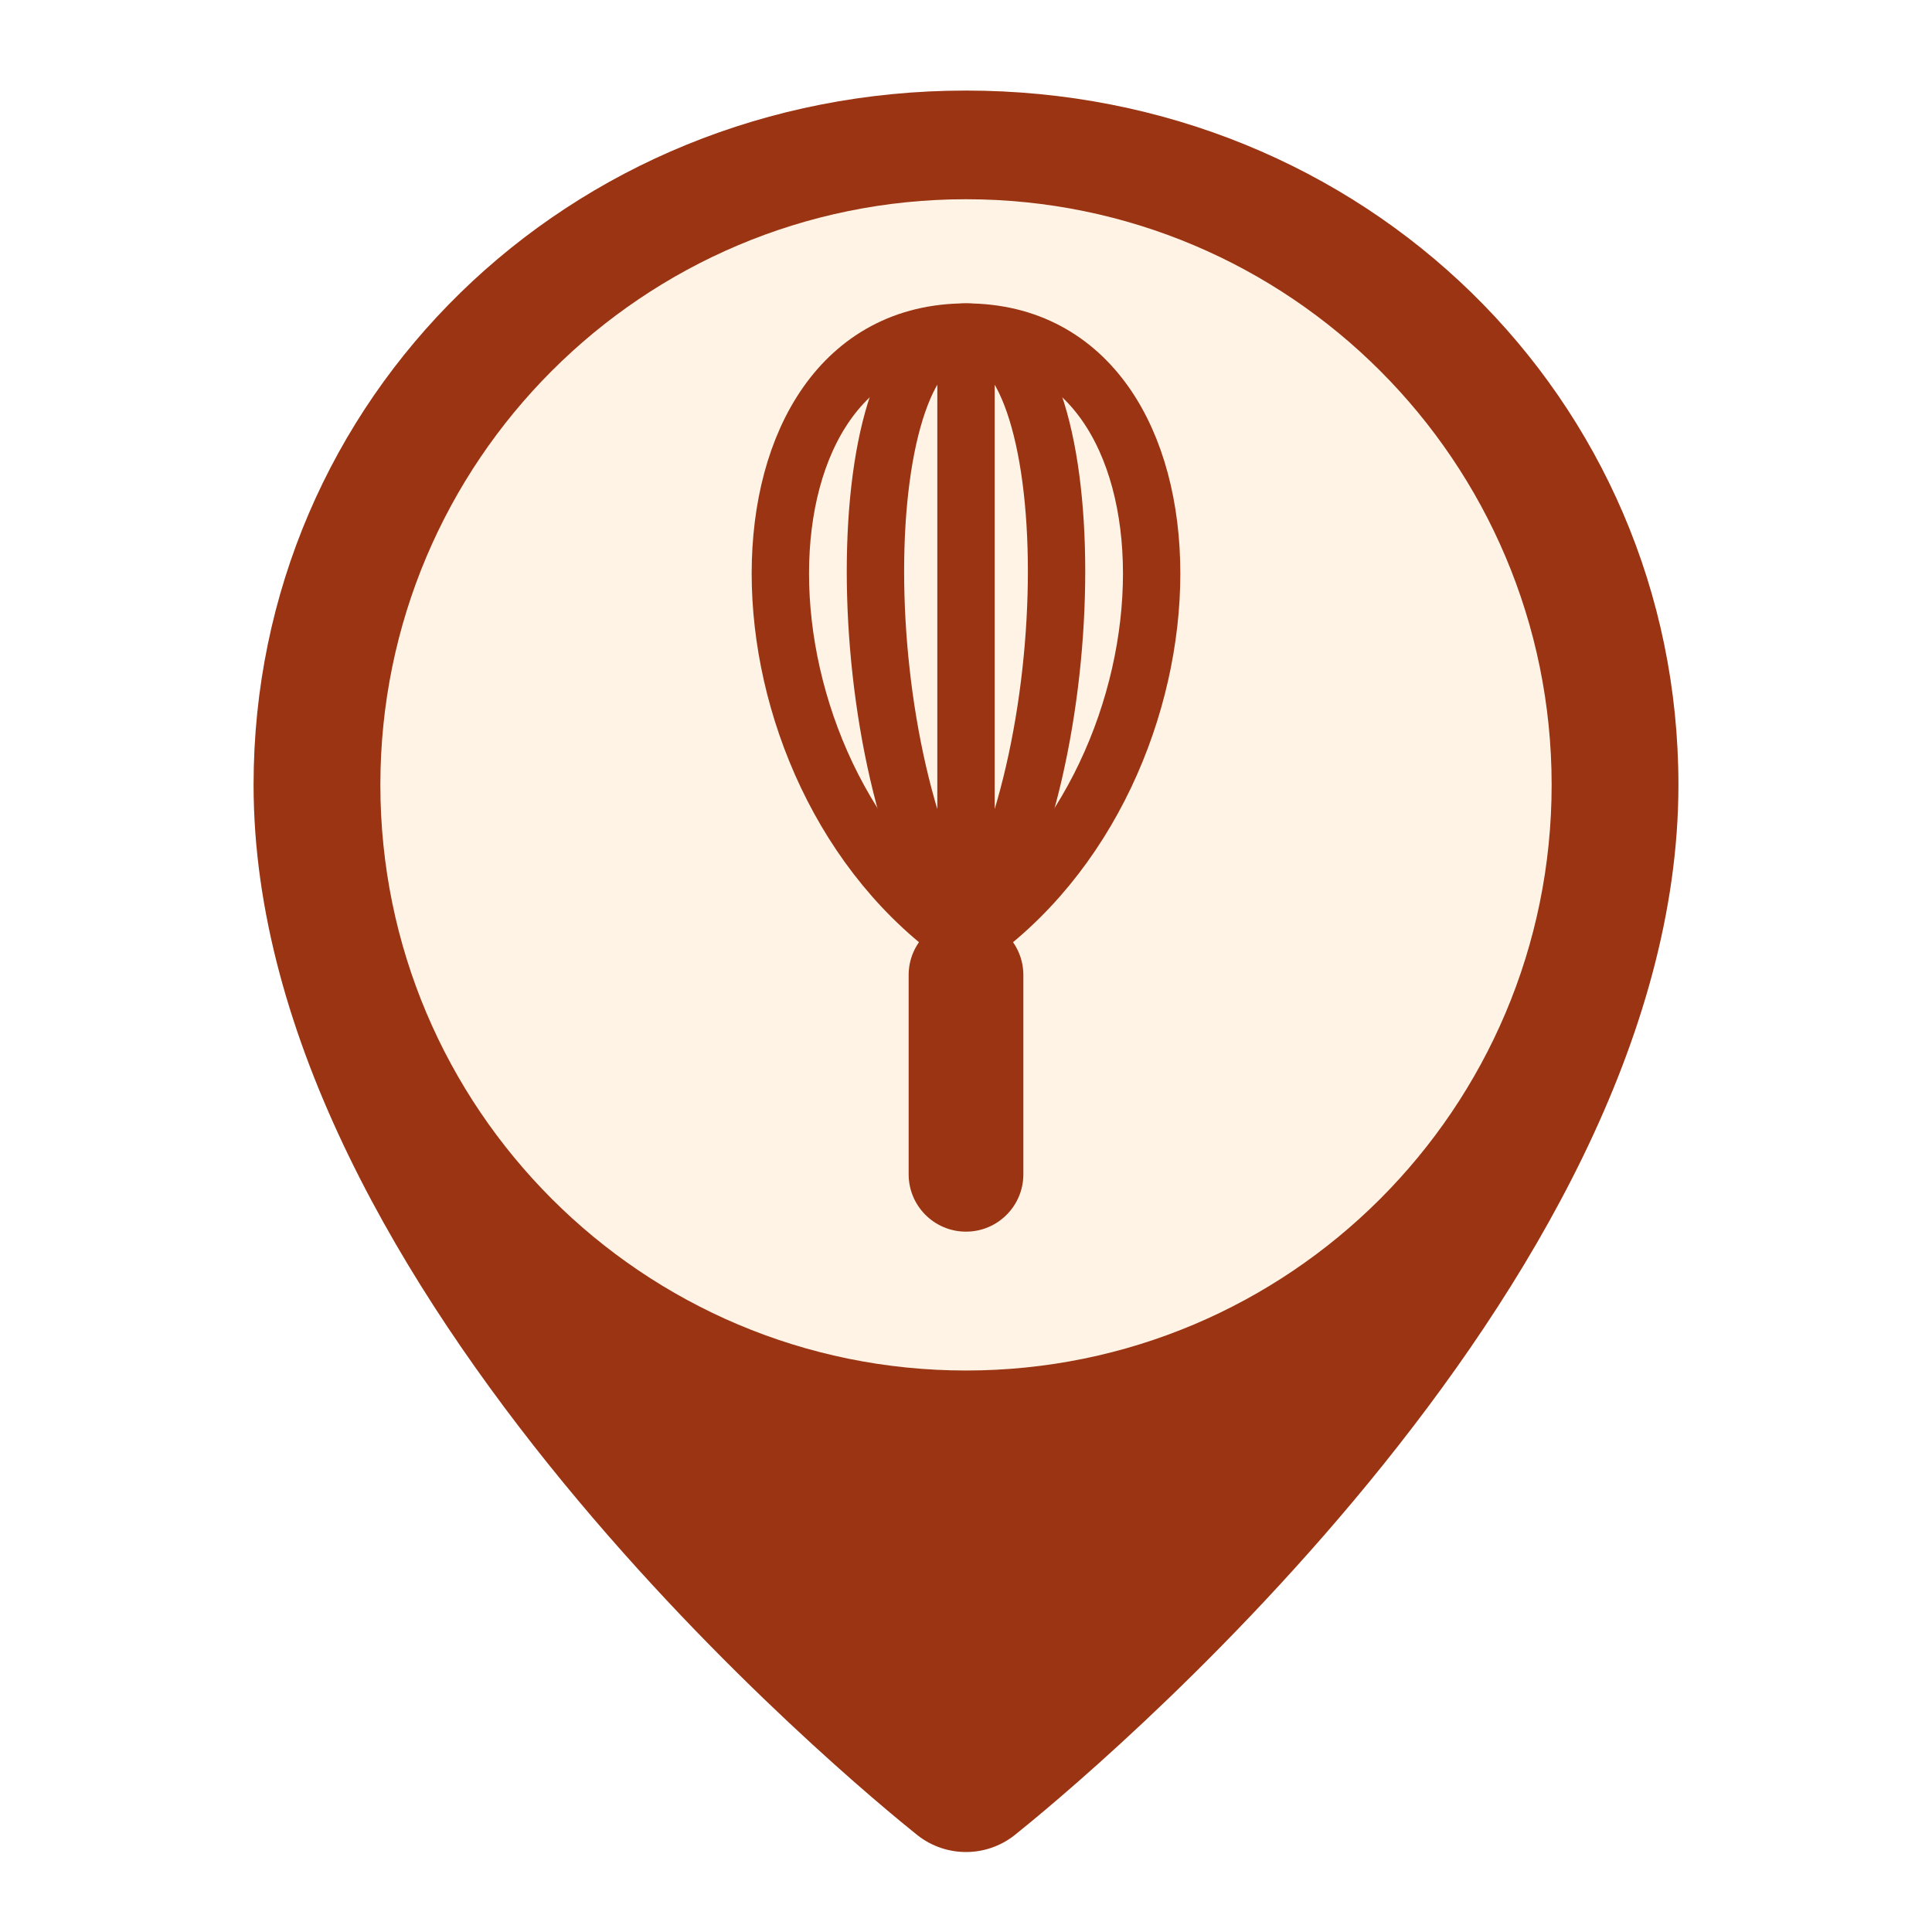
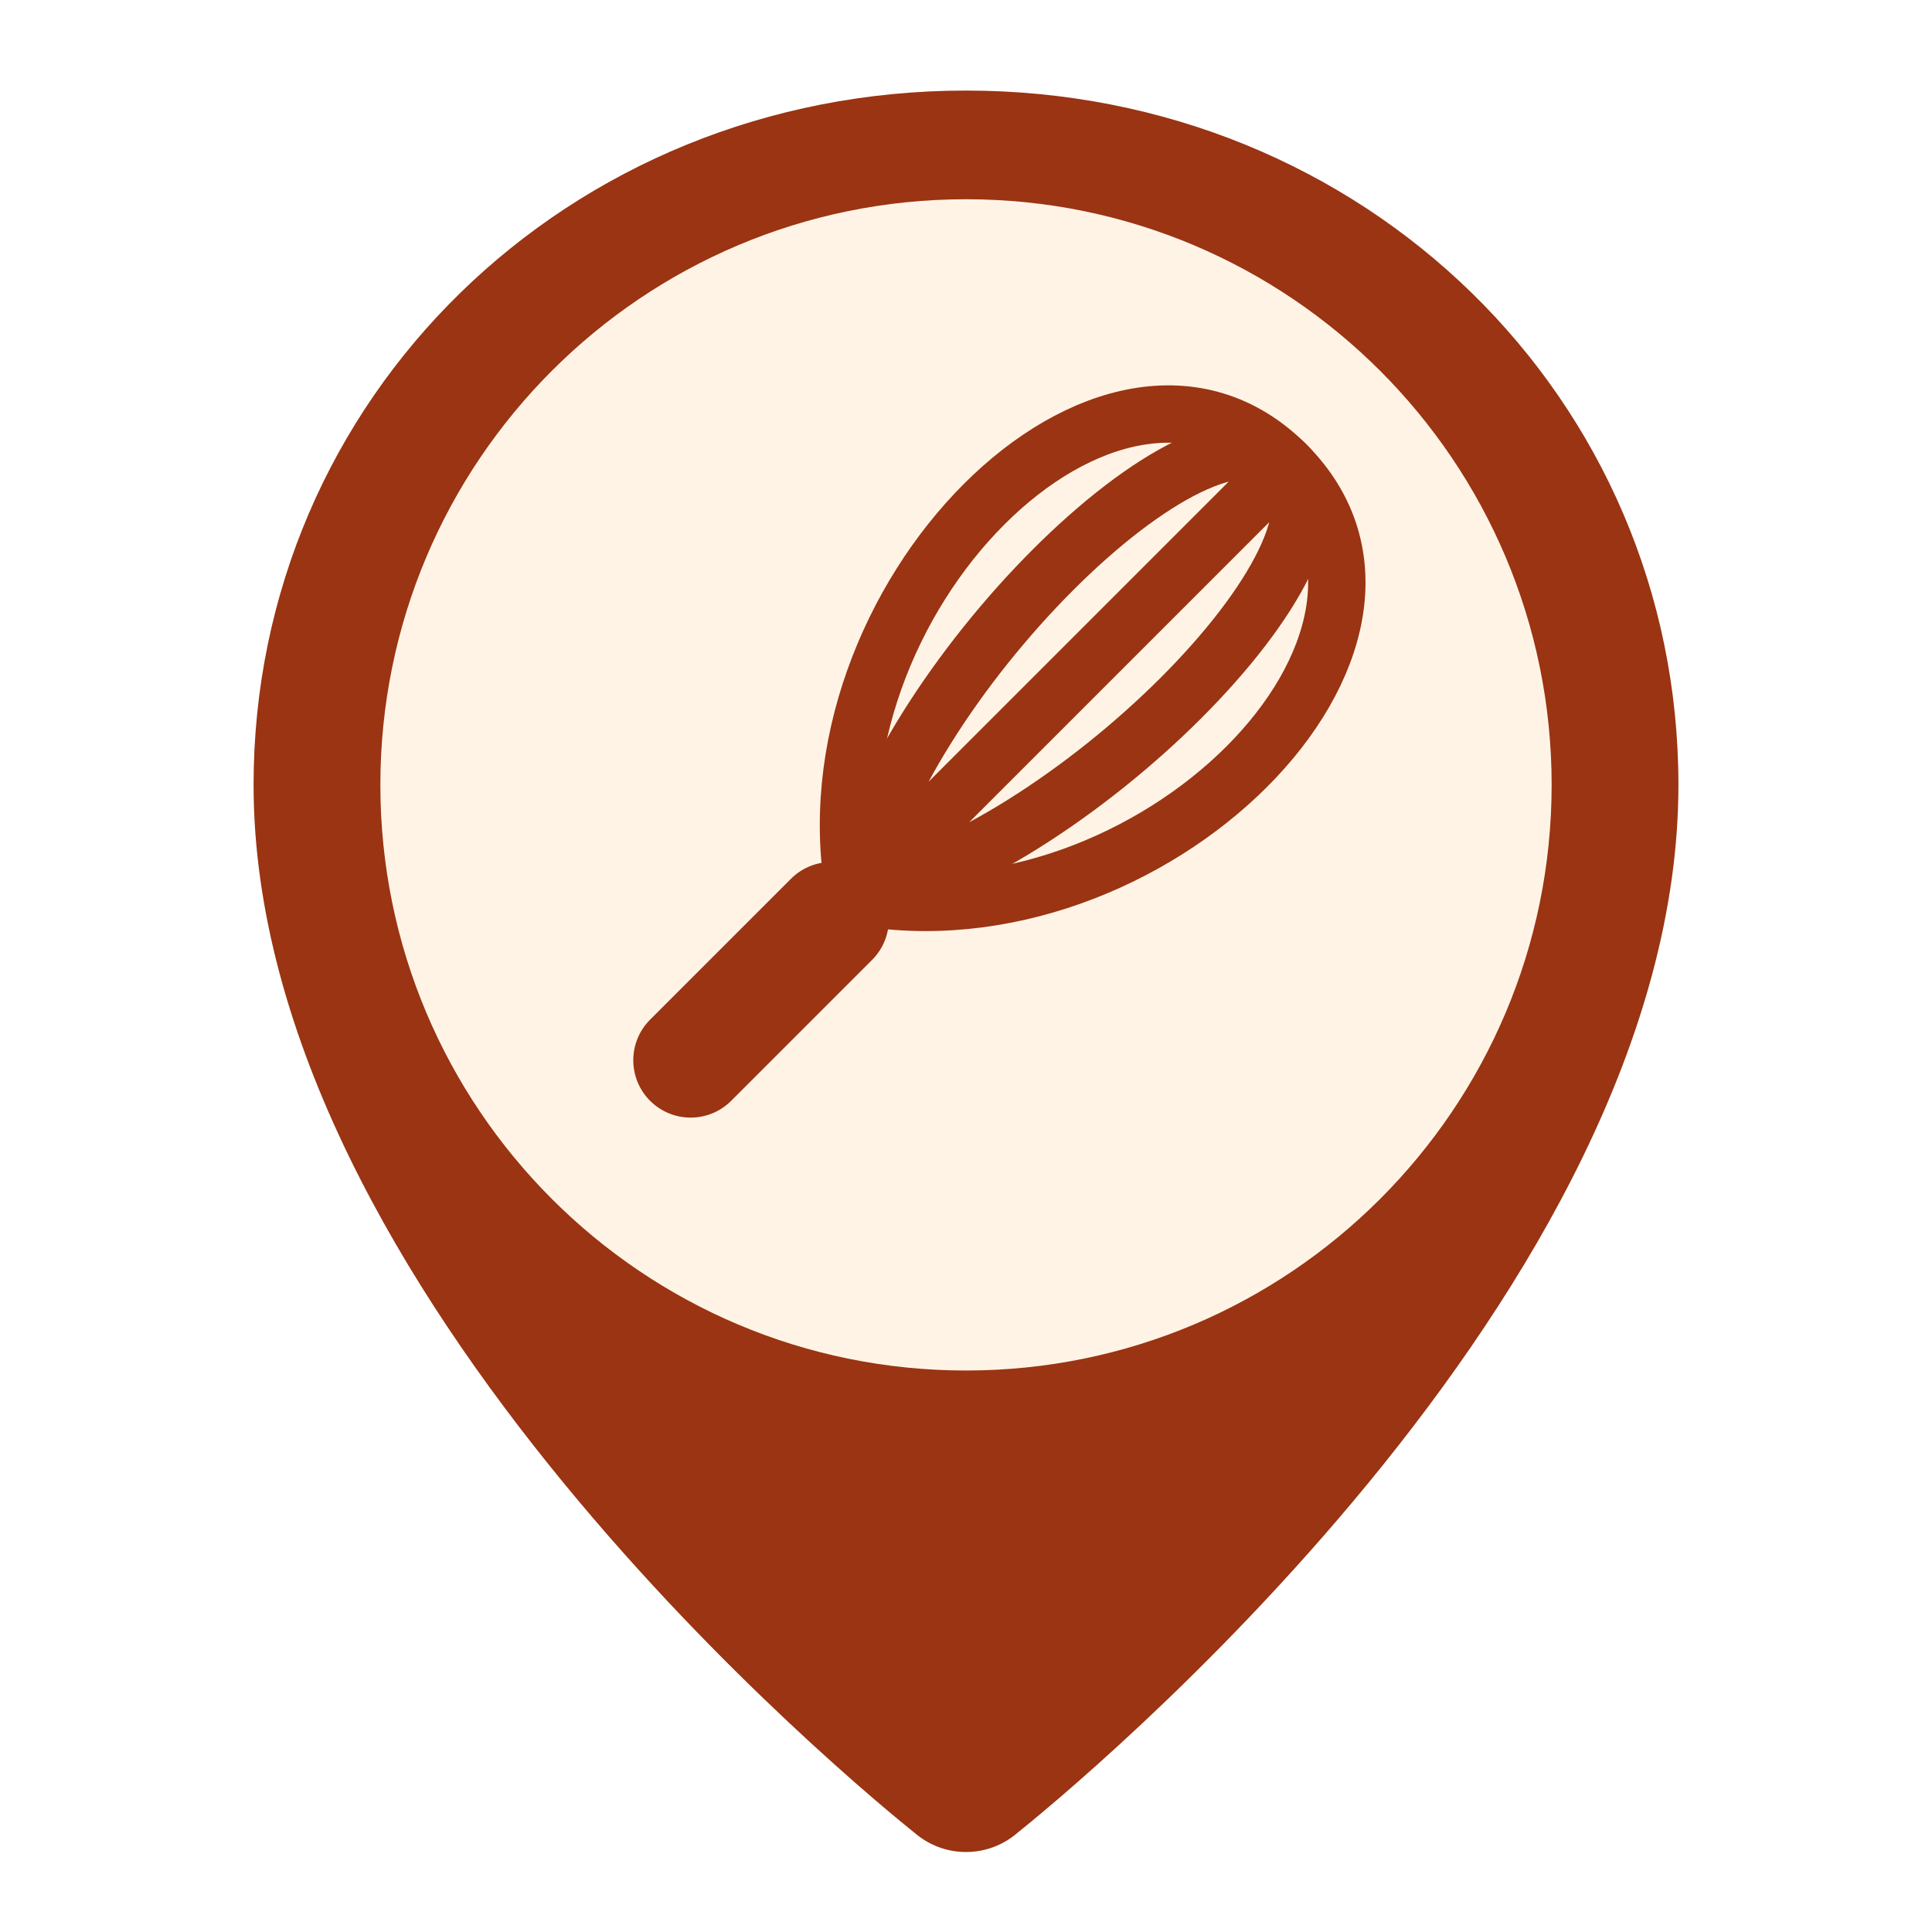
<svg xmlns="http://www.w3.org/2000/svg" viewBox="0 0 32 32">
  <symbol id="pin" viewBox="0 0 32 32">
    <path d="M16 1.5C9.4 1.5 4.2 6.6 4.2 13c0 8.4 10 16.6 11 17.4a1.3 1.3 0 0 0 1.6 0c1-.8 11-9 11-17.4C27.8 6.6 22.6 1.5 16 1.5z" fill="#9A3412" />
    <circle cx="16" cy="13" r="9.7" fill="#FFF3E6" />
-     <g fill="none" stroke="#9A3412" stroke-width="0.95" stroke-linecap="round" stroke-linejoin="round">
-       <path d="M16 15.6C11.9 12.8 11.9 5.5 16 5.5s4.1 7.3 0 10.1z" />
-       <path d="M16 15.6c-2-2.9-2-10.1 0-10.1s2 7.2 0 10.1zM16 5.5v10.1" />
+     <g transform="rotate(45 16 13)">
+       <g fill="none" stroke="#9A3412" stroke-width="0.95" stroke-linecap="round" stroke-linejoin="round">
+         <path d="M16 15.6C11.9 12.8 11.9 5.5 16 5.5s4.1 7.3 0 10.1z" />
+         <path d="M16 15.6c-2-2.9-2-10.1 0-10.1s2 7.2 0 10.1zM16 5.5v10.1" />
+       </g>
+       <rect x="15.05" y="15.2" width="1.9" height="5.2" rx="0.95" fill="#9A3412" />
    </g>
-     <rect x="15.05" y="15.2" width="1.9" height="5.2" rx="0.95" fill="#9A3412" />
  </symbol>
  <use href="#pin" />
</svg>
